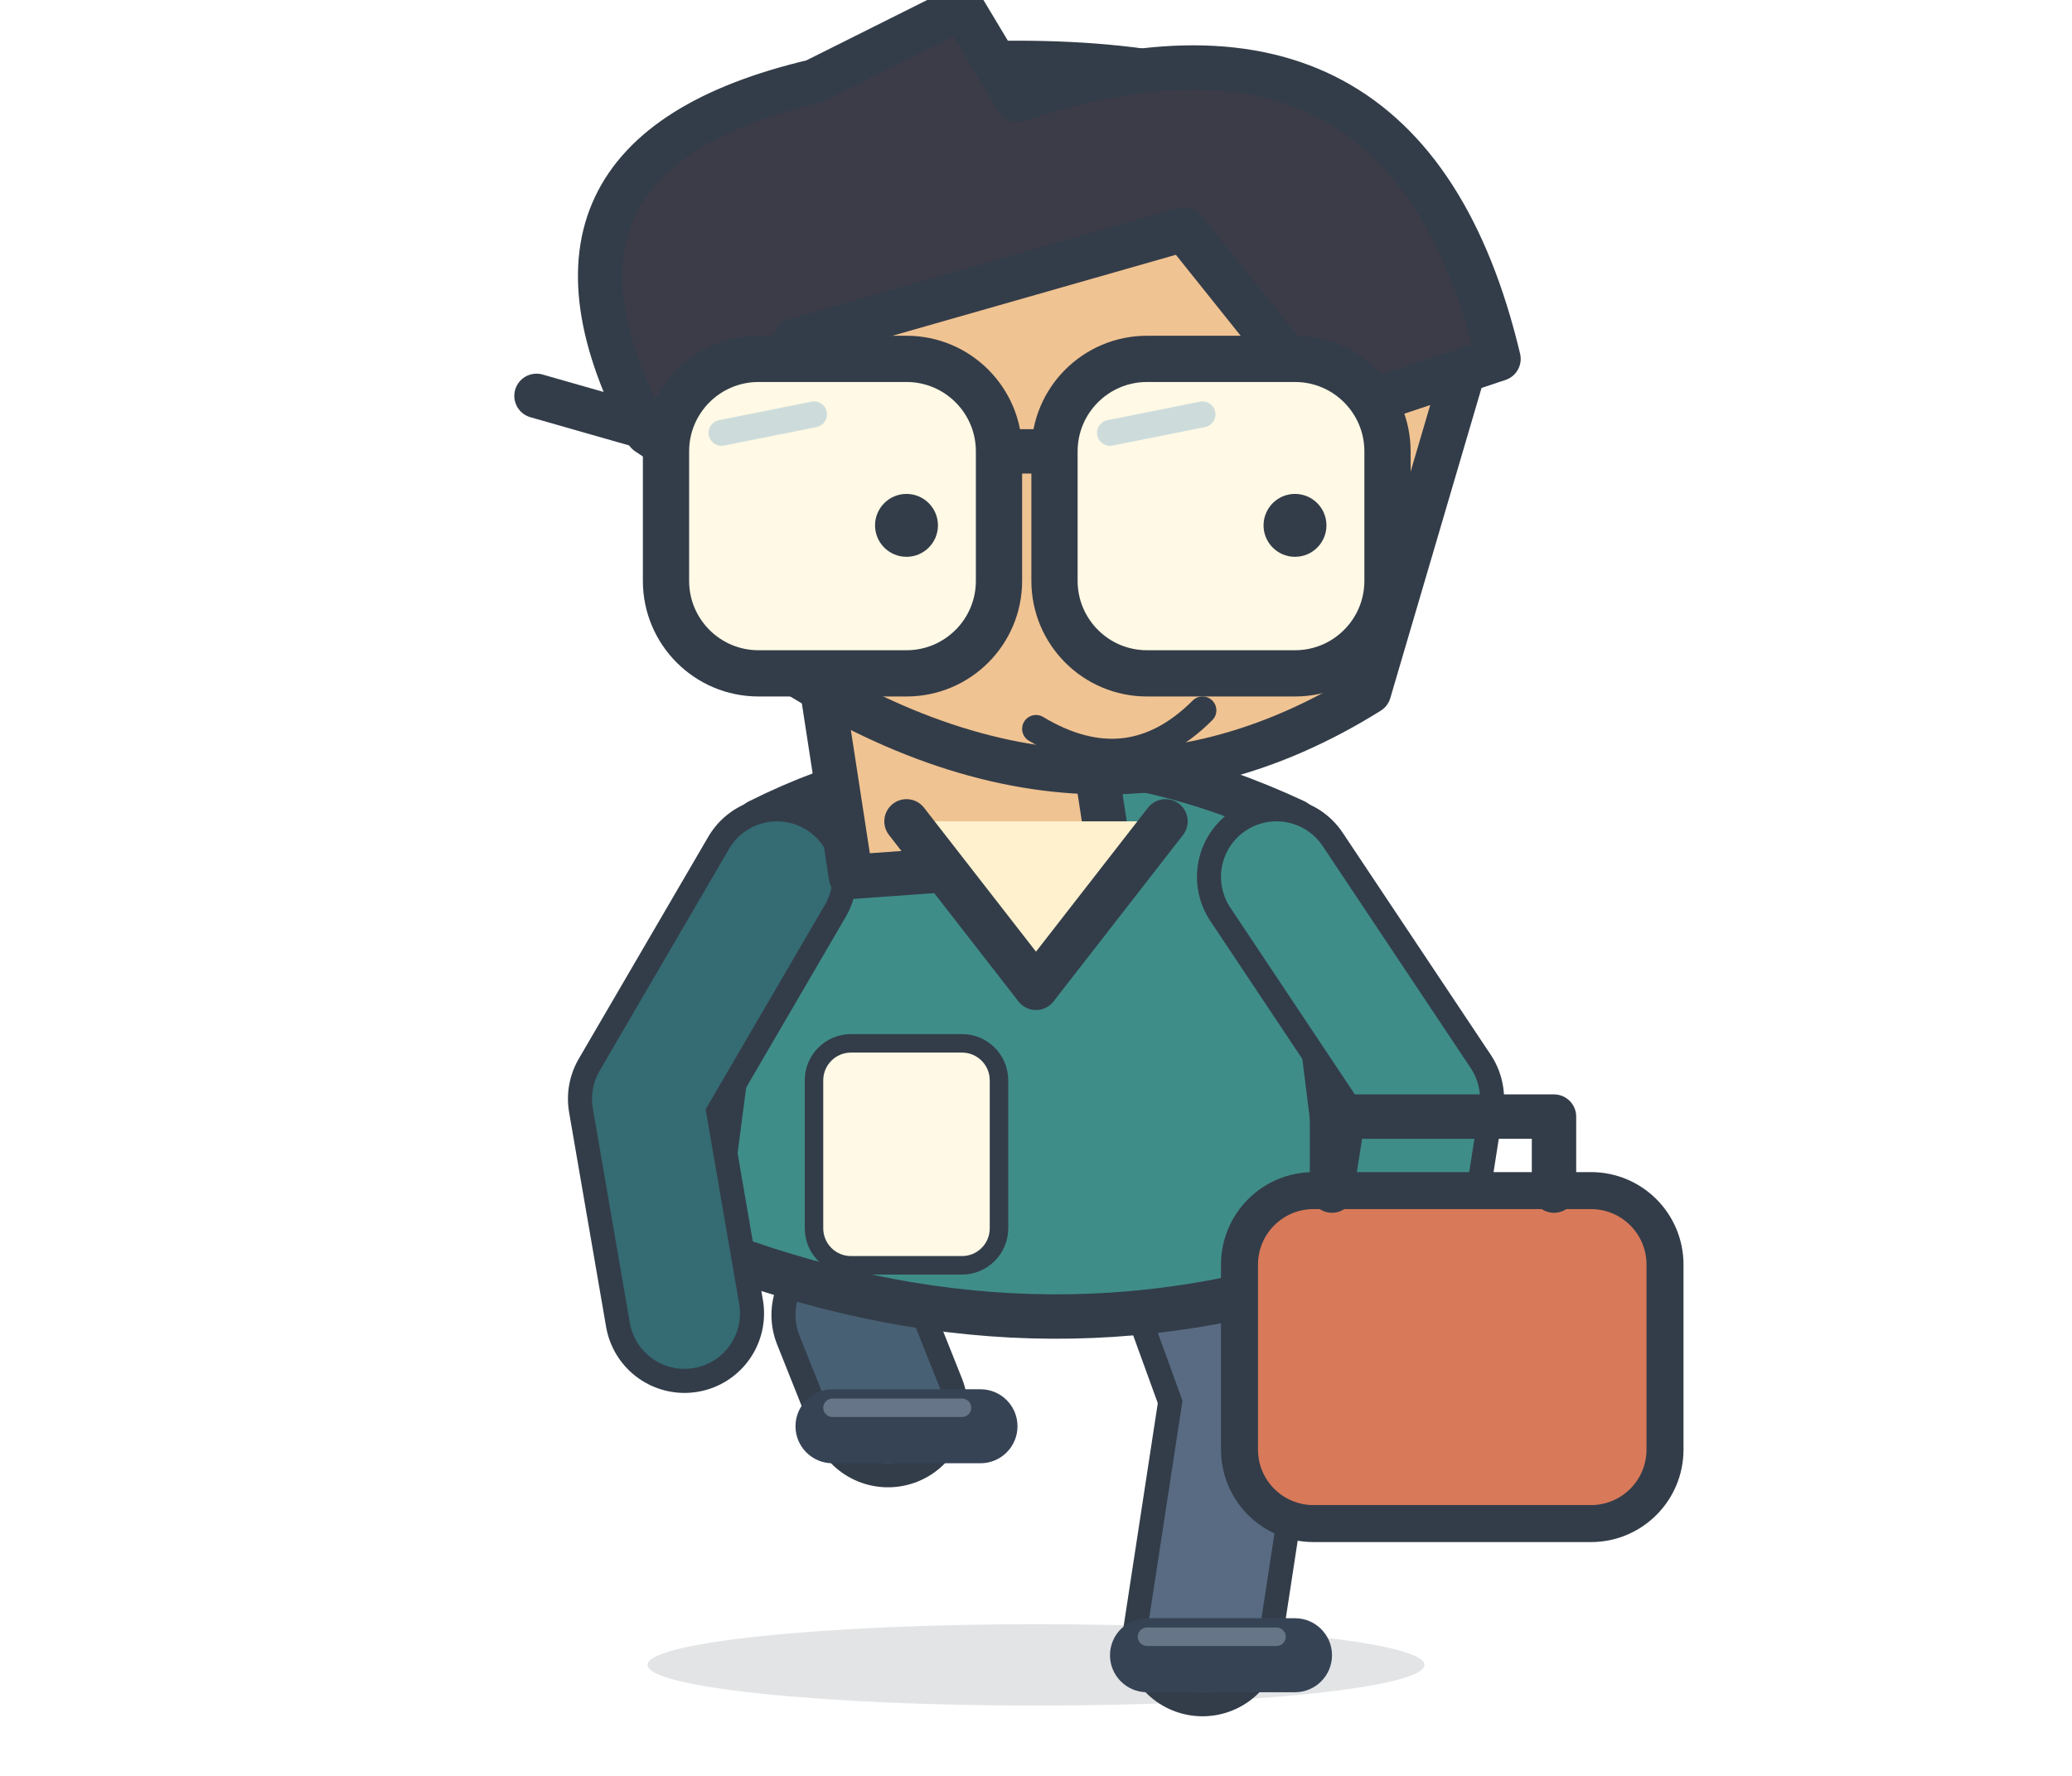
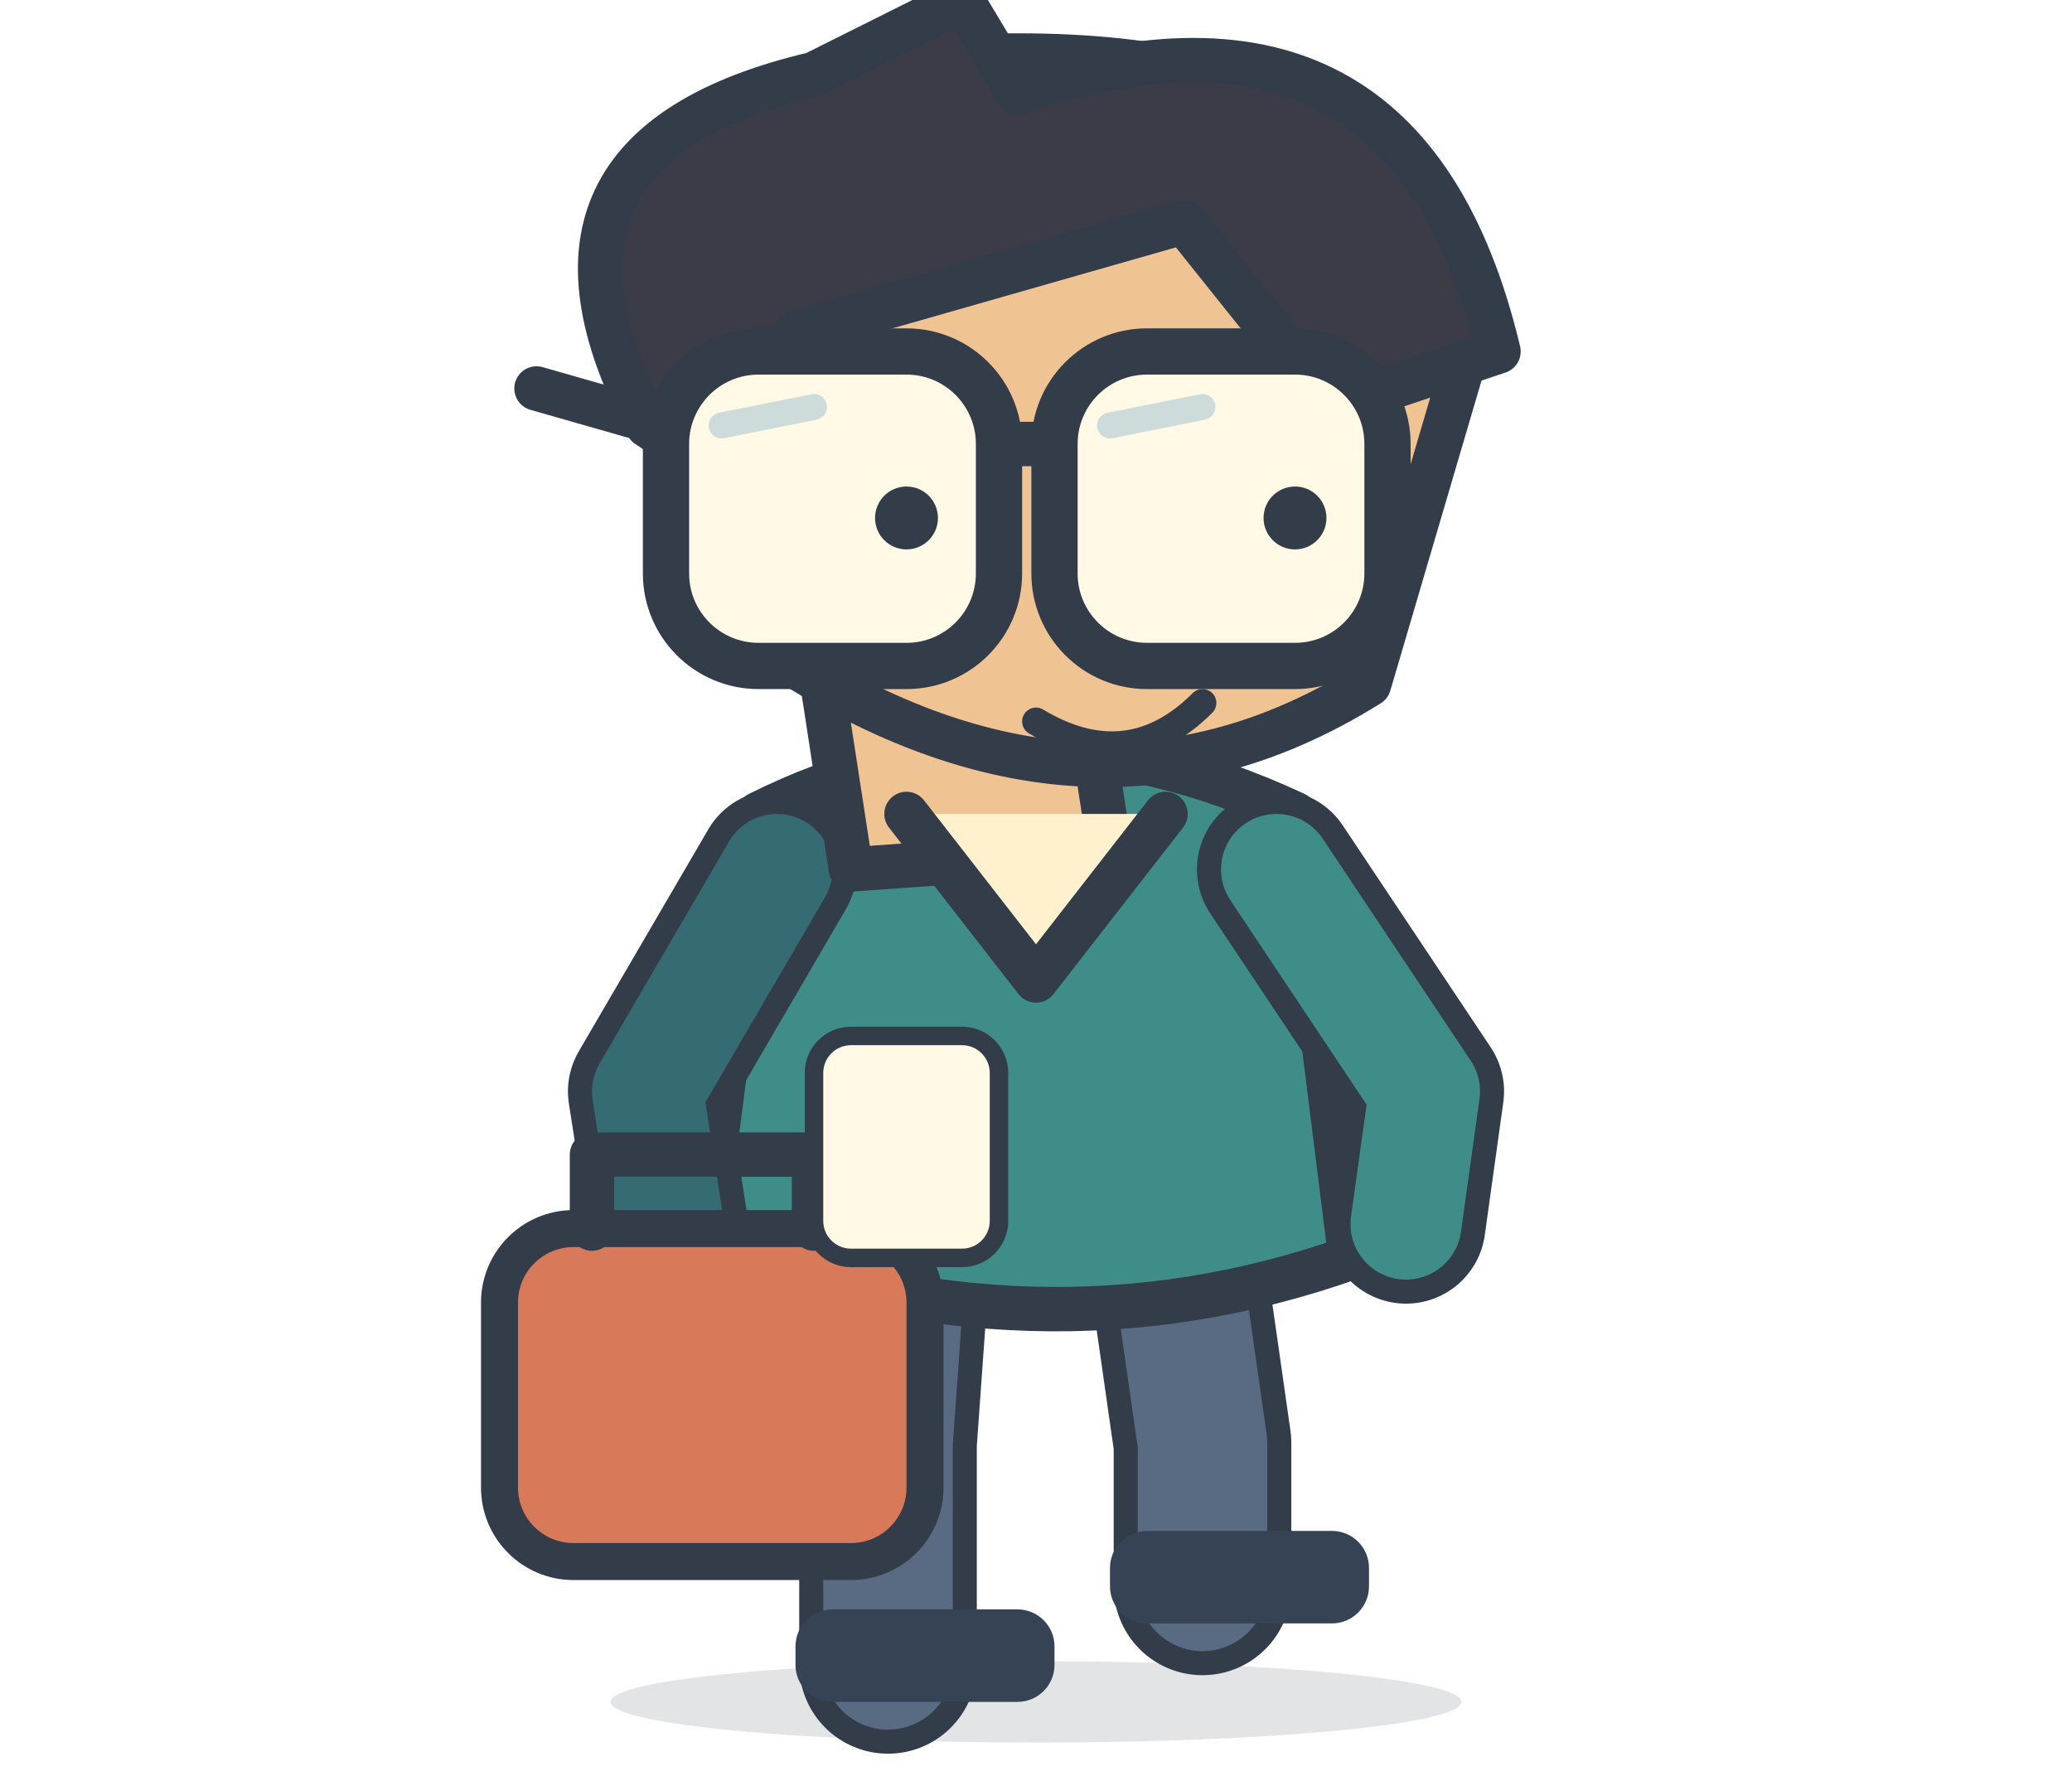
<svg xmlns="http://www.w3.org/2000/svg" width="112" height="96" viewBox="0 0 112 96">
-   <ellipse cx="56" cy="90" rx="21" ry="2.2" fill="#333d49" opacity=".14" />
-   <path d="M49 64.4L46 71.085L48 76.1" fill="none" stroke="#333d49" stroke-width="8.6" stroke-linejoin="round" stroke-linecap="round" />
-   <path d="M49 64.4L46 71.085L48 76.1" fill="none" stroke="#486074" stroke-width="6" stroke-linejoin="round" stroke-linecap="round" />
-   <rect x="43" y="75.1" width="12" height="4" rx="2" fill="#364355" />
-   <path d="M45 76.1h7" fill="none" stroke="#667587" stroke-width="1" stroke-linejoin="round" stroke-linecap="round" />
-   <path d="M63 64.4L67 75.417L65 88.478" fill="none" stroke="#333d49" stroke-width="8.6" stroke-linejoin="round" stroke-linecap="round" />
-   <path d="M63 64.4L67 75.417L65 88.478" fill="none" stroke="#586b83" stroke-width="6" stroke-linejoin="round" stroke-linecap="round" />
-   <rect x="60" y="87.478" width="12" height="4" rx="2" fill="#364355" />
-   <path d="M62 88.478h7" fill="none" stroke="#667587" stroke-width="1" stroke-linejoin="round" stroke-linecap="round" />
-   <g transform="translate(0 0.4)">
-     <path d="M41 44q14-7 29 0l3 24q-17 6-35-1Z" fill="#3f8d89" stroke="#333d49" stroke-width="2.4" stroke-linejoin="round" stroke-linecap="round" />
-     <path d="M42 47L35 59L37 70.598" fill="none" stroke="#333d49" stroke-width="8.6" stroke-linejoin="round" stroke-linecap="round" />
-     <path d="M42 47L35 59L37 70.598" fill="none" stroke="#356b73" stroke-width="6" stroke-linejoin="round" stroke-linecap="round" />
-     <path d="M69 47L77 59L76 65.402" fill="none" stroke="#333d49" stroke-width="8.6" stroke-linejoin="round" stroke-linecap="round" />
-     <path d="M69 47L77 59L76 65.402" fill="none" stroke="#3f8d89" stroke-width="6" stroke-linejoin="round" stroke-linecap="round" />
-     <rect x="67" y="63.961" width="23" height="18" rx="4" fill="#d87959" stroke="#333d49" stroke-width="2" />
-     <path d="M72 63.961v-4h12v4" fill="none" stroke="#333d49" stroke-width="2.4" stroke-linejoin="round" stroke-linecap="round" />
-     <path d="M44 34 58 33l2 13-14 1Z" fill="#f0c392" stroke="#333d49" stroke-width="2.4" stroke-linejoin="round" stroke-linecap="round" />
-     <path d="M35 17Q34 3 55 3q23 0 24 17l-5 17Q58 47 40 34Z" fill="#f0c392" stroke="#333d49" stroke-width="2.4" stroke-linejoin="round" stroke-linecap="round" />
-     <path d="M35 23Q27 8 44 4L52 0l3 5Q76-2 81 19l-9 3-8-10-21 6-2 9Z" fill="#3b3c48" stroke="#333d49" stroke-width="2.4" stroke-linejoin="round" stroke-linecap="round" />
-     <rect x="36" y="19" width="18" height="17" rx="5" fill="#fff9e5" stroke="#333d49" stroke-width="2.5" />
-     <rect x="57" y="19" width="18" height="17" rx="5" fill="#fff9e5" stroke="#333d49" stroke-width="2.5" />
-     <path d="M54 24h3m-21-1-7-2" fill="none" stroke="#333d49" stroke-width="2.4" stroke-linejoin="round" stroke-linecap="round" />
-     <circle cx="49" cy="28" r="1.7" fill="#333d49" />
-     <circle cx="70" cy="28" r="1.7" fill="#333d49" />
-     <path d="M56 39q5 3 9-1" fill="none" stroke="#333d49" stroke-width="1.5" stroke-linejoin="round" stroke-linecap="round" />
-     <path d="M39 23l5-1m16 1 5-1" fill="none" stroke="#cddcdb" stroke-width="1.4" stroke-linejoin="round" stroke-linecap="round" />
-     <path d="m49 44 7 9 7-9" fill="#fff1ce" stroke="#333d49" stroke-width="2.4" stroke-linejoin="round" stroke-linecap="round" />
-     <rect x="44" y="56" width="10" height="12" rx="2" fill="#fff9e5" stroke="#333d49" stroke-width="1" />
-   </g>
+   <ellipse cx="56" cy="92" rx="23" ry="2.2" fill="#333d49" opacity=".14" />
+   <path d="M49 64L48 78L48 90" fill="none" stroke="#333d49" stroke-width="9.6" stroke-linejoin="round" stroke-linecap="round" />
+   <path d="M49 64L48 78L48 90" fill="none" stroke="#586b83" stroke-width="7" stroke-linejoin="round" stroke-linecap="round" />
+   <rect x="43" y="87" width="14" height="5" rx="2" fill="#364355" />
+   <path d="M63 64L65 78L65 85.757" fill="none" stroke="#333d49" stroke-width="9.6" stroke-linejoin="round" stroke-linecap="round" />
+   <path d="M63 64L65 78L65 85.757" fill="none" stroke="#586b83" stroke-width="7" stroke-linejoin="round" stroke-linecap="round" />
+   <rect x="60" y="82.757" width="14" height="5" rx="2" fill="#364355" />
+   <path d="M41 44q14-7 29 0l3 24q-17 6-35-1Z" fill="#3f8d89" stroke="#333d49" stroke-width="2.4" stroke-linejoin="round" stroke-linecap="round" />
+   <path d="M42 47L35 59L37 71.828" fill="none" stroke="#333d49" stroke-width="8.6" stroke-linejoin="round" stroke-linecap="round" />
+   <path d="M42 47L35 59L37 71.828" fill="none" stroke="#356b73" stroke-width="6" stroke-linejoin="round" stroke-linecap="round" />
+   <path d="M69 47L77 59L76 66.172" fill="none" stroke="#333d49" stroke-width="8.6" stroke-linejoin="round" stroke-linecap="round" />
+   <path d="M69 47L77 59L76 66.172" fill="none" stroke="#3f8d89" stroke-width="6" stroke-linejoin="round" stroke-linecap="round" />
+   <rect x="27" y="66.414" width="23" height="18" rx="4" fill="#d87959" stroke="#333d49" stroke-width="2" />
+   <path d="M32 66.414v-4h12v4" fill="none" stroke="#333d49" stroke-width="2.4" stroke-linejoin="round" stroke-linecap="round" />
+   <path d="M44 34 58 33l2 13-14 1Z" fill="#f0c392" stroke="#333d49" stroke-width="2.4" stroke-linejoin="round" stroke-linecap="round" />
+   <path d="M35 17Q34 3 55 3q23 0 24 17l-5 17Q58 47 40 34Z" fill="#f0c392" stroke="#333d49" stroke-width="2.4" stroke-linejoin="round" stroke-linecap="round" />
+   <path d="M35 23Q27 8 44 4L52 0l3 5Q76-2 81 19l-9 3-8-10-21 6-2 9Z" fill="#3b3c48" stroke="#333d49" stroke-width="2.4" stroke-linejoin="round" stroke-linecap="round" />
+   <rect x="36" y="19" width="18" height="17" rx="5" fill="#fff9e5" stroke="#333d49" stroke-width="2.5" />
+   <rect x="57" y="19" width="18" height="17" rx="5" fill="#fff9e5" stroke="#333d49" stroke-width="2.5" />
+   <path d="M54 24h3m-21-1-7-2" fill="none" stroke="#333d49" stroke-width="2.4" stroke-linejoin="round" stroke-linecap="round" />
+   <circle cx="49" cy="28" r="1.7" fill="#333d49" />
+   <circle cx="70" cy="28" r="1.7" fill="#333d49" />
+   <path d="M56 39q5 3 9-1" fill="none" stroke="#333d49" stroke-width="1.5" stroke-linejoin="round" stroke-linecap="round" />
+   <path d="M39 23l5-1m16 1 5-1" fill="none" stroke="#cddcdb" stroke-width="1.4" stroke-linejoin="round" stroke-linecap="round" />
+   <path d="m49 44 7 9 7-9" fill="#fff1ce" stroke="#333d49" stroke-width="2.4" stroke-linejoin="round" stroke-linecap="round" />
+   <rect x="44" y="56" width="10" height="12" rx="2" fill="#fff9e5" stroke="#333d49" stroke-width="1" />
</svg>
